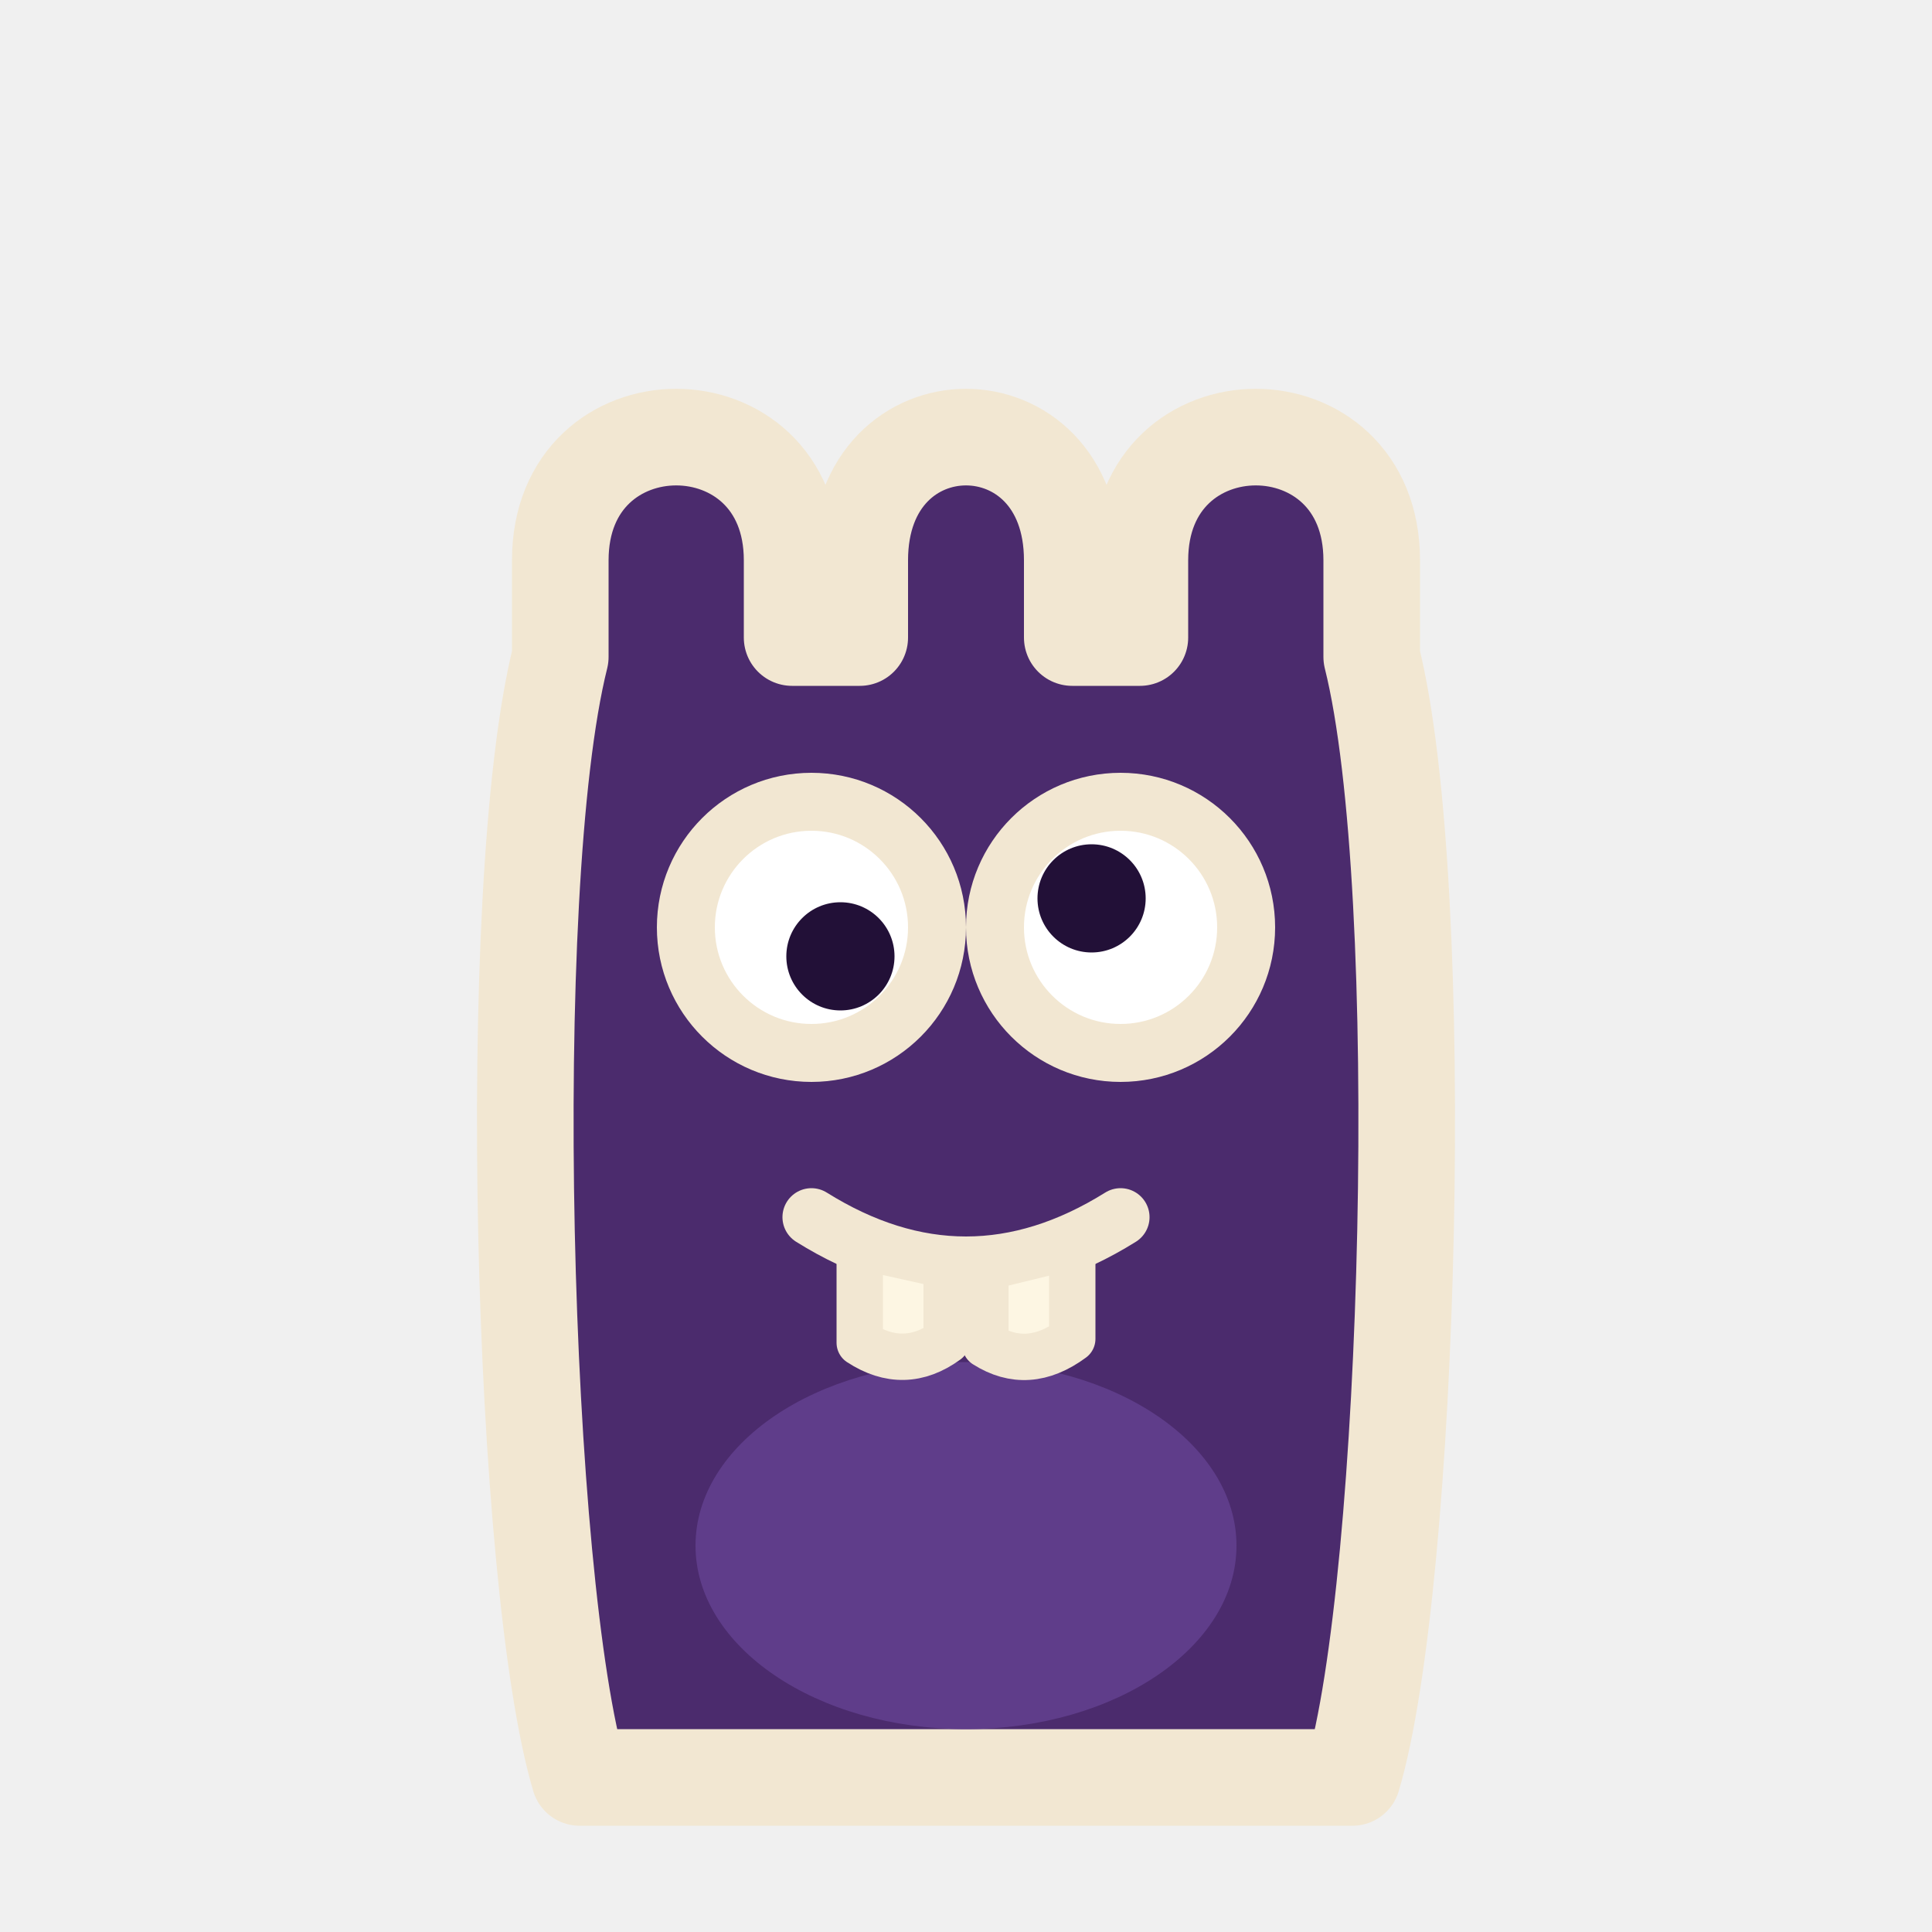
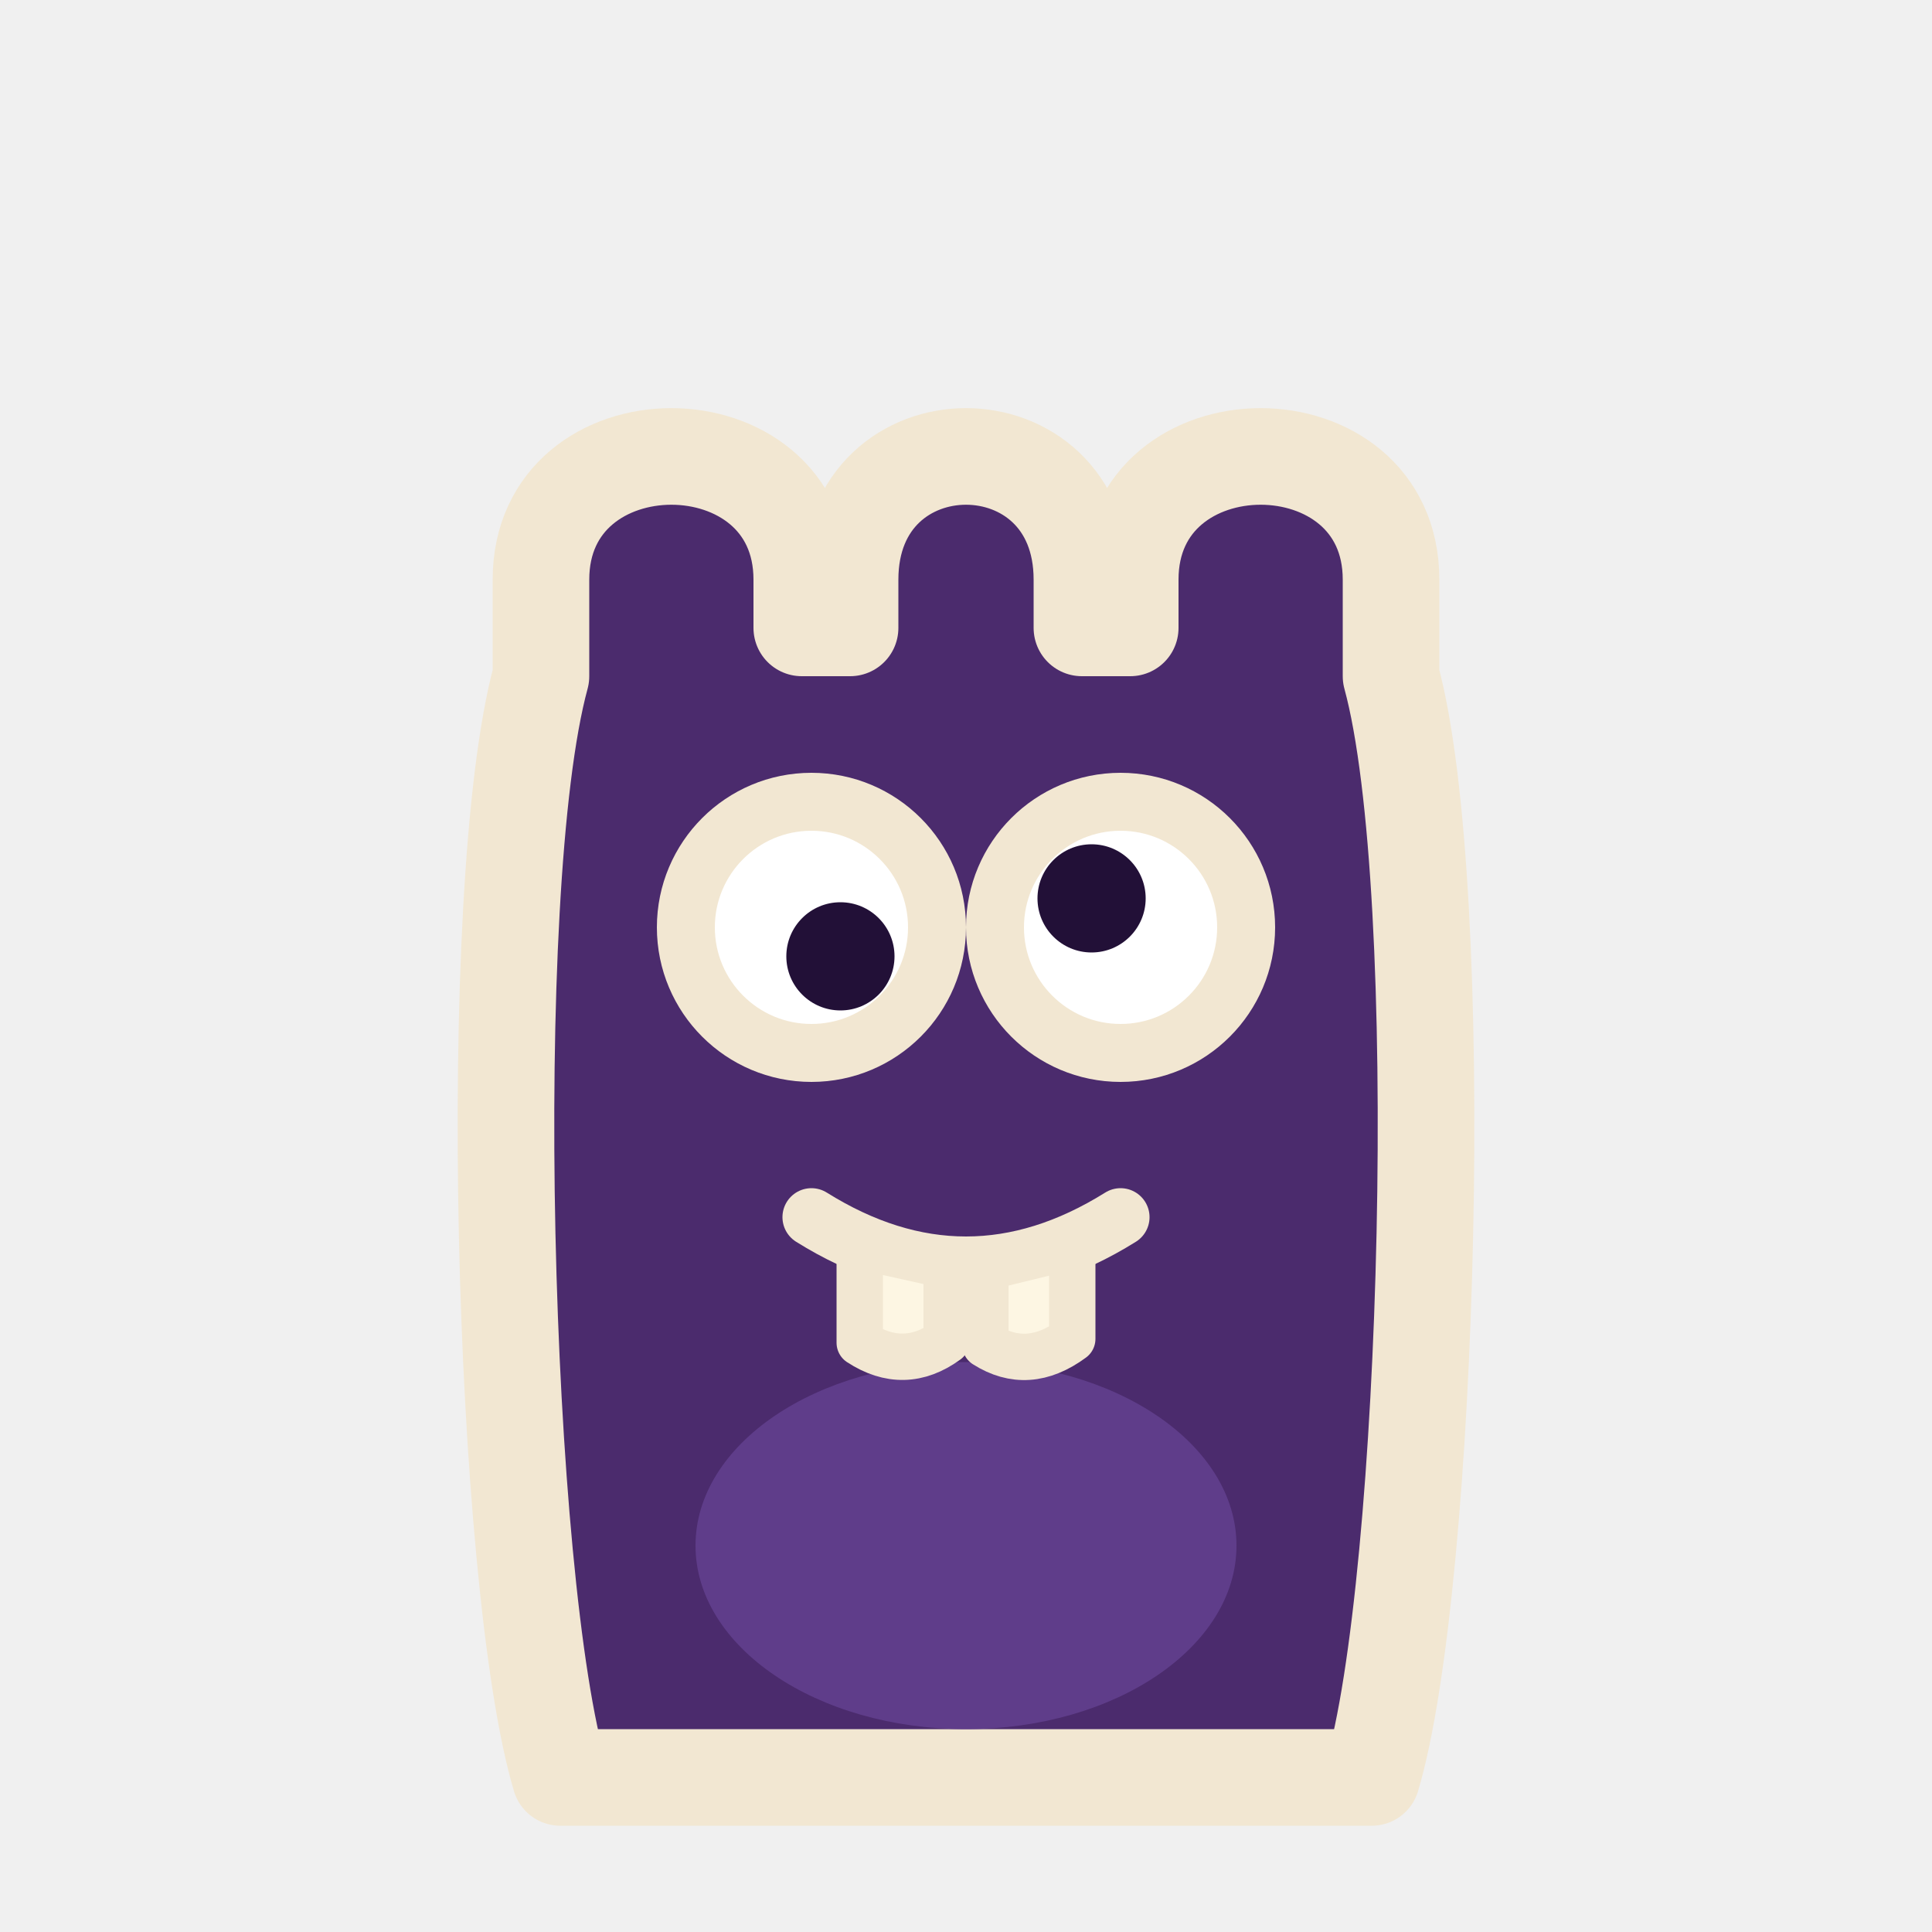
<svg xmlns="http://www.w3.org/2000/svg" viewBox="0 0 100 100">
  <g stroke-linecap="round" stroke-linejoin="round">
-     <path d="M30,92 C27,82 26,46 29,34 L29,29 C29,20.5 41,20.5 41,29 L41,33 L44.5,33 L44.5,29 C44.5,20.5 55.5,20.5 55.5,29 L55.5,33 L59,33 L59,29 C59,20.5 71,20.5 71,29 L71,34 C74,46 73,82 70,92 Z" fill="#4b2b6d" stroke="#f2e7d2" stroke-width="5" />
+     <path d="M29,92 C26,82 25,46 28,35 L28,30 C28,21.5 41.5,21.5 41.5,30 L41.5,32.5 L44,32.5 L44,30 C44,21.5 56,21.5 56,30 L56,32.5 L58.5,32.5 L58.5,30 C58.5,21.5 72,21.5 72,30 L72,35 C75,46 74,82 71,92 Z" fill="#4b2b6d" stroke="#f2e7d2" stroke-width="5" />
    <ellipse cx="50" cy="80" rx="14" ry="9.5" fill="#5f3d8a" stroke="none" />
    <circle cx="42" cy="48" r="6.5" fill="#ffffff" stroke="#f2e7d2" stroke-width="3" />
    <circle cx="43.5" cy="49.5" r="2.8" fill="#221037" stroke="none" />
    <circle cx="58" cy="48" r="6.5" fill="#ffffff" stroke="#f2e7d2" stroke-width="3" />
    <circle cx="56.5" cy="46.5" r="2.8" fill="#221037" stroke="none" />
    <path d="M42,63 Q50,68 58,63" fill="none" stroke="#f2e7d2" stroke-width="3" />
    <path d="M44.5,64.5 L44.5,69.5 Q46.8,71 49,69.4 L49,65.5 Z" fill="#fdf6e3" stroke="#f2e7d2" stroke-width="2.4" />
    <path d="M51,65.6 L51,69.6 Q53.2,71 55.5,69.3 L55.5,64.5 Z" fill="#fdf6e3" stroke="#f2e7d2" stroke-width="2.4" />
  </g>
</svg>
